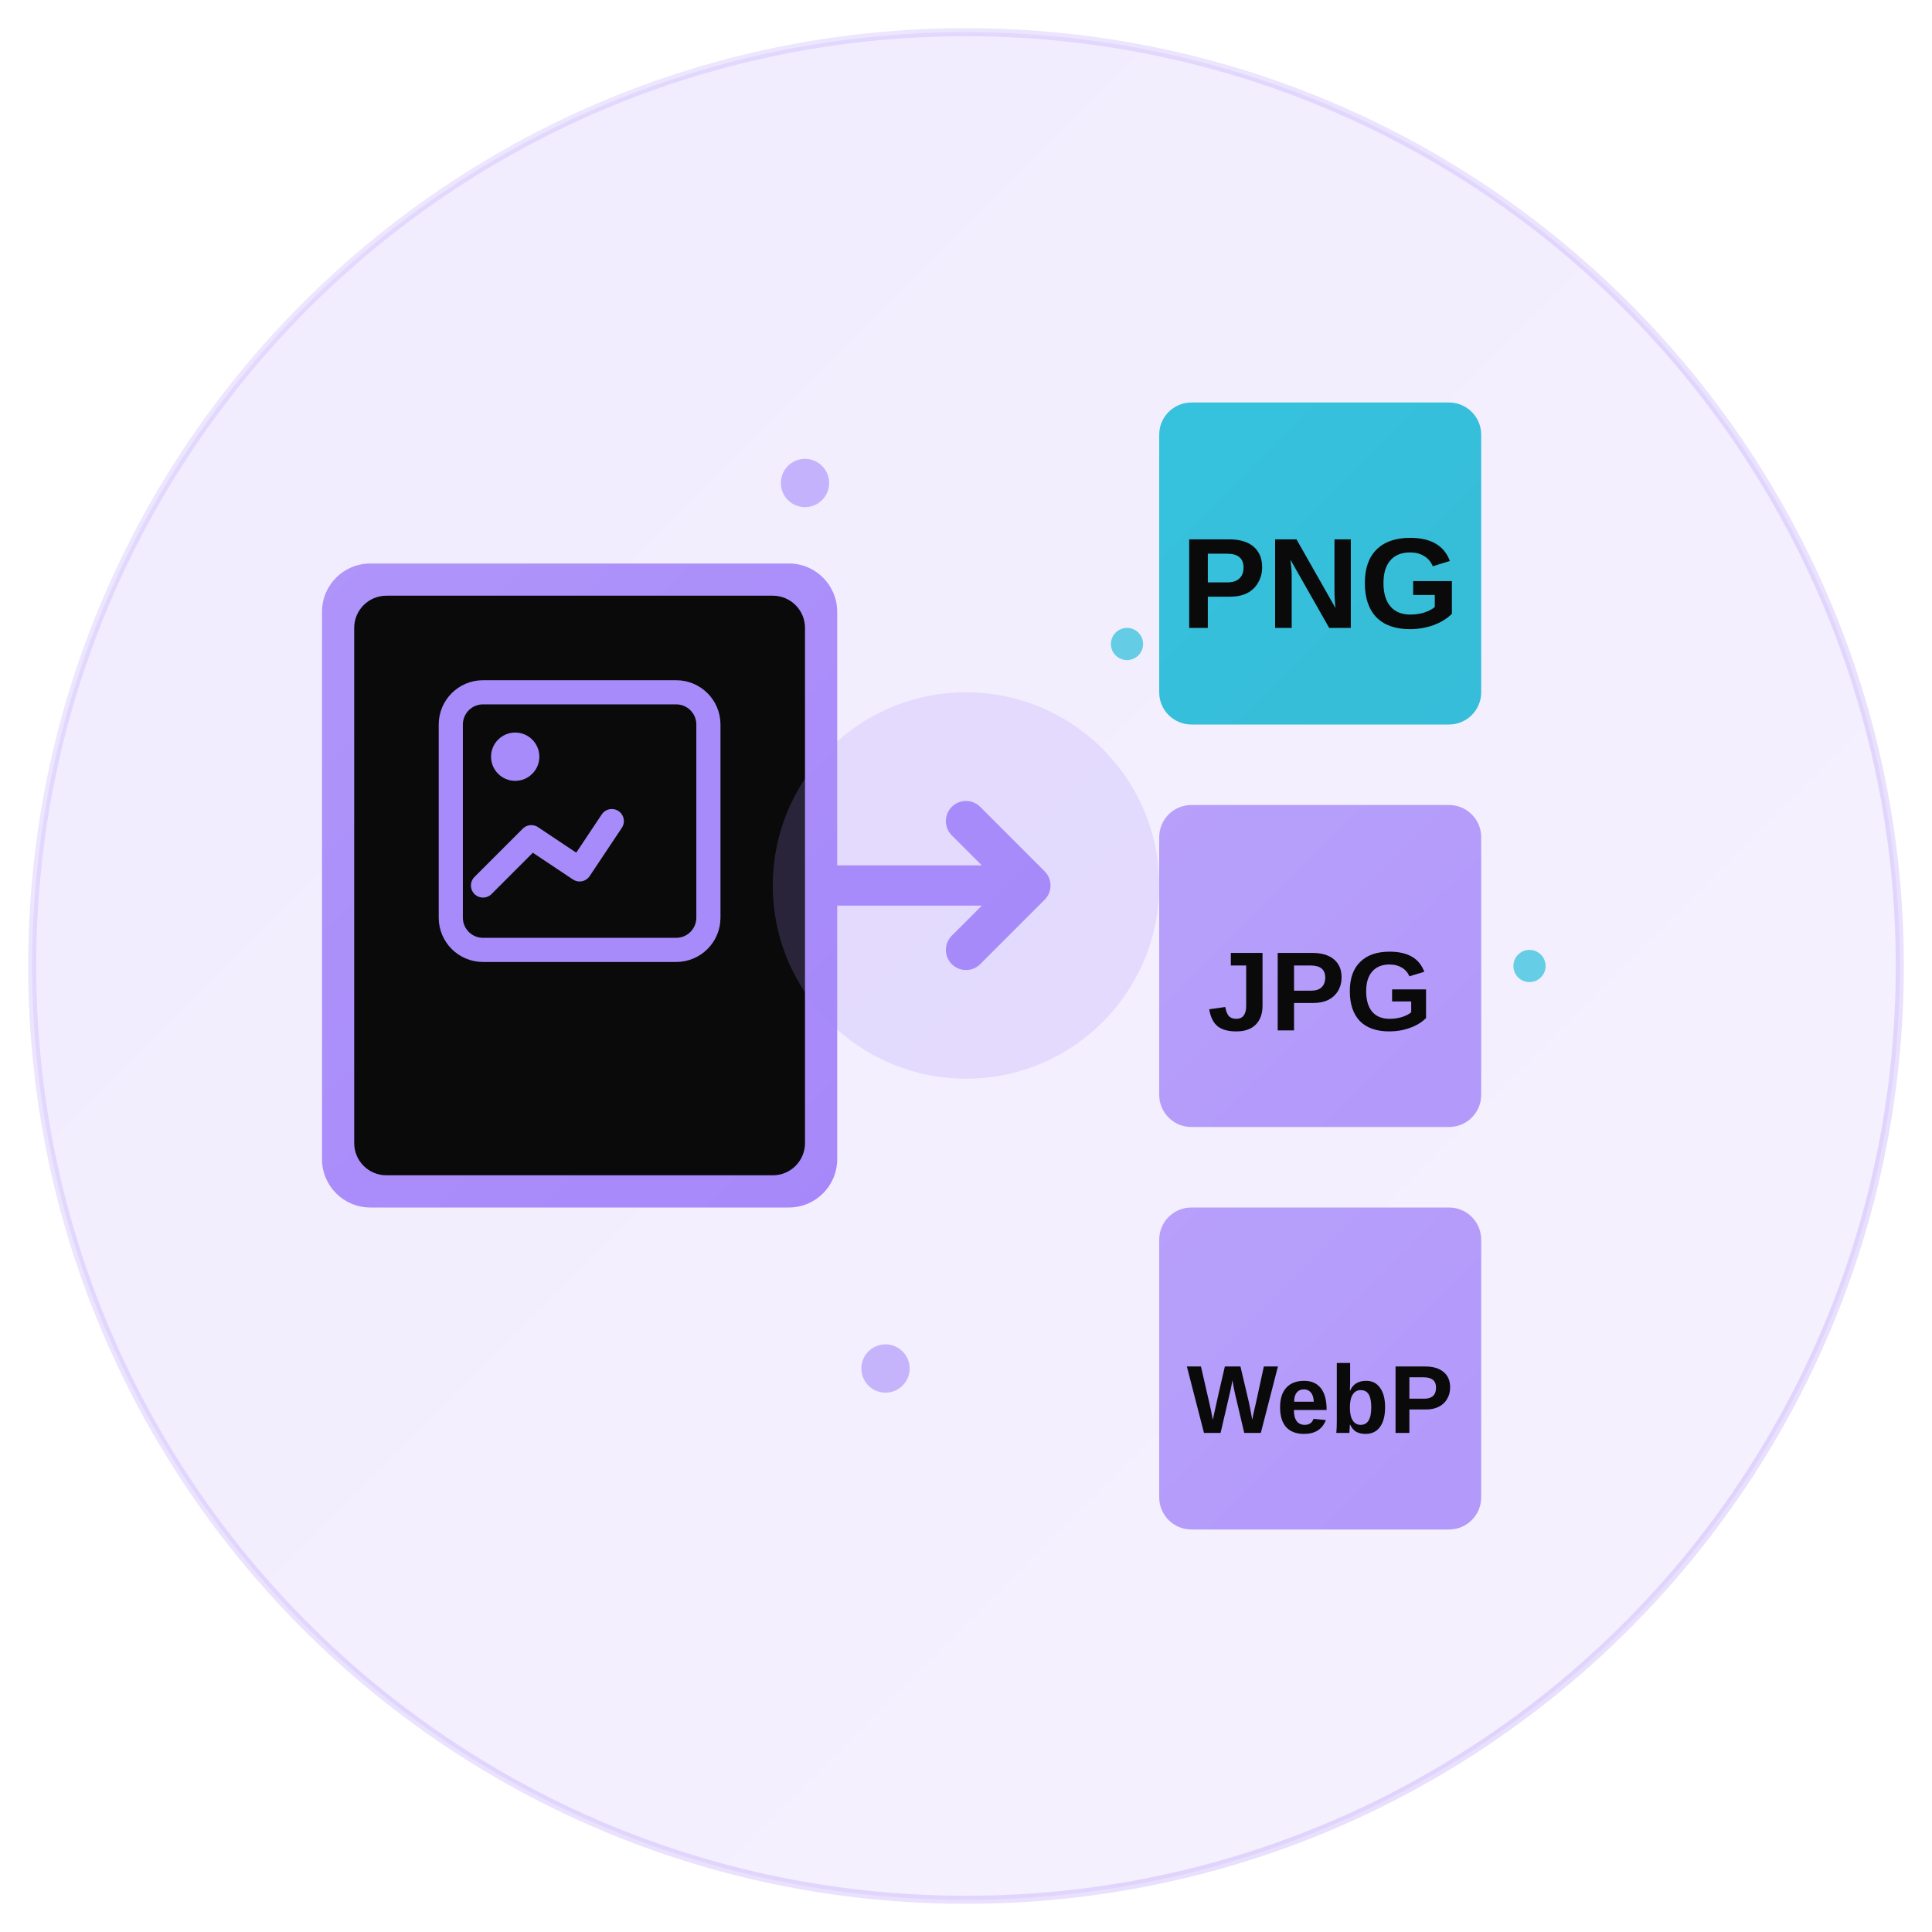
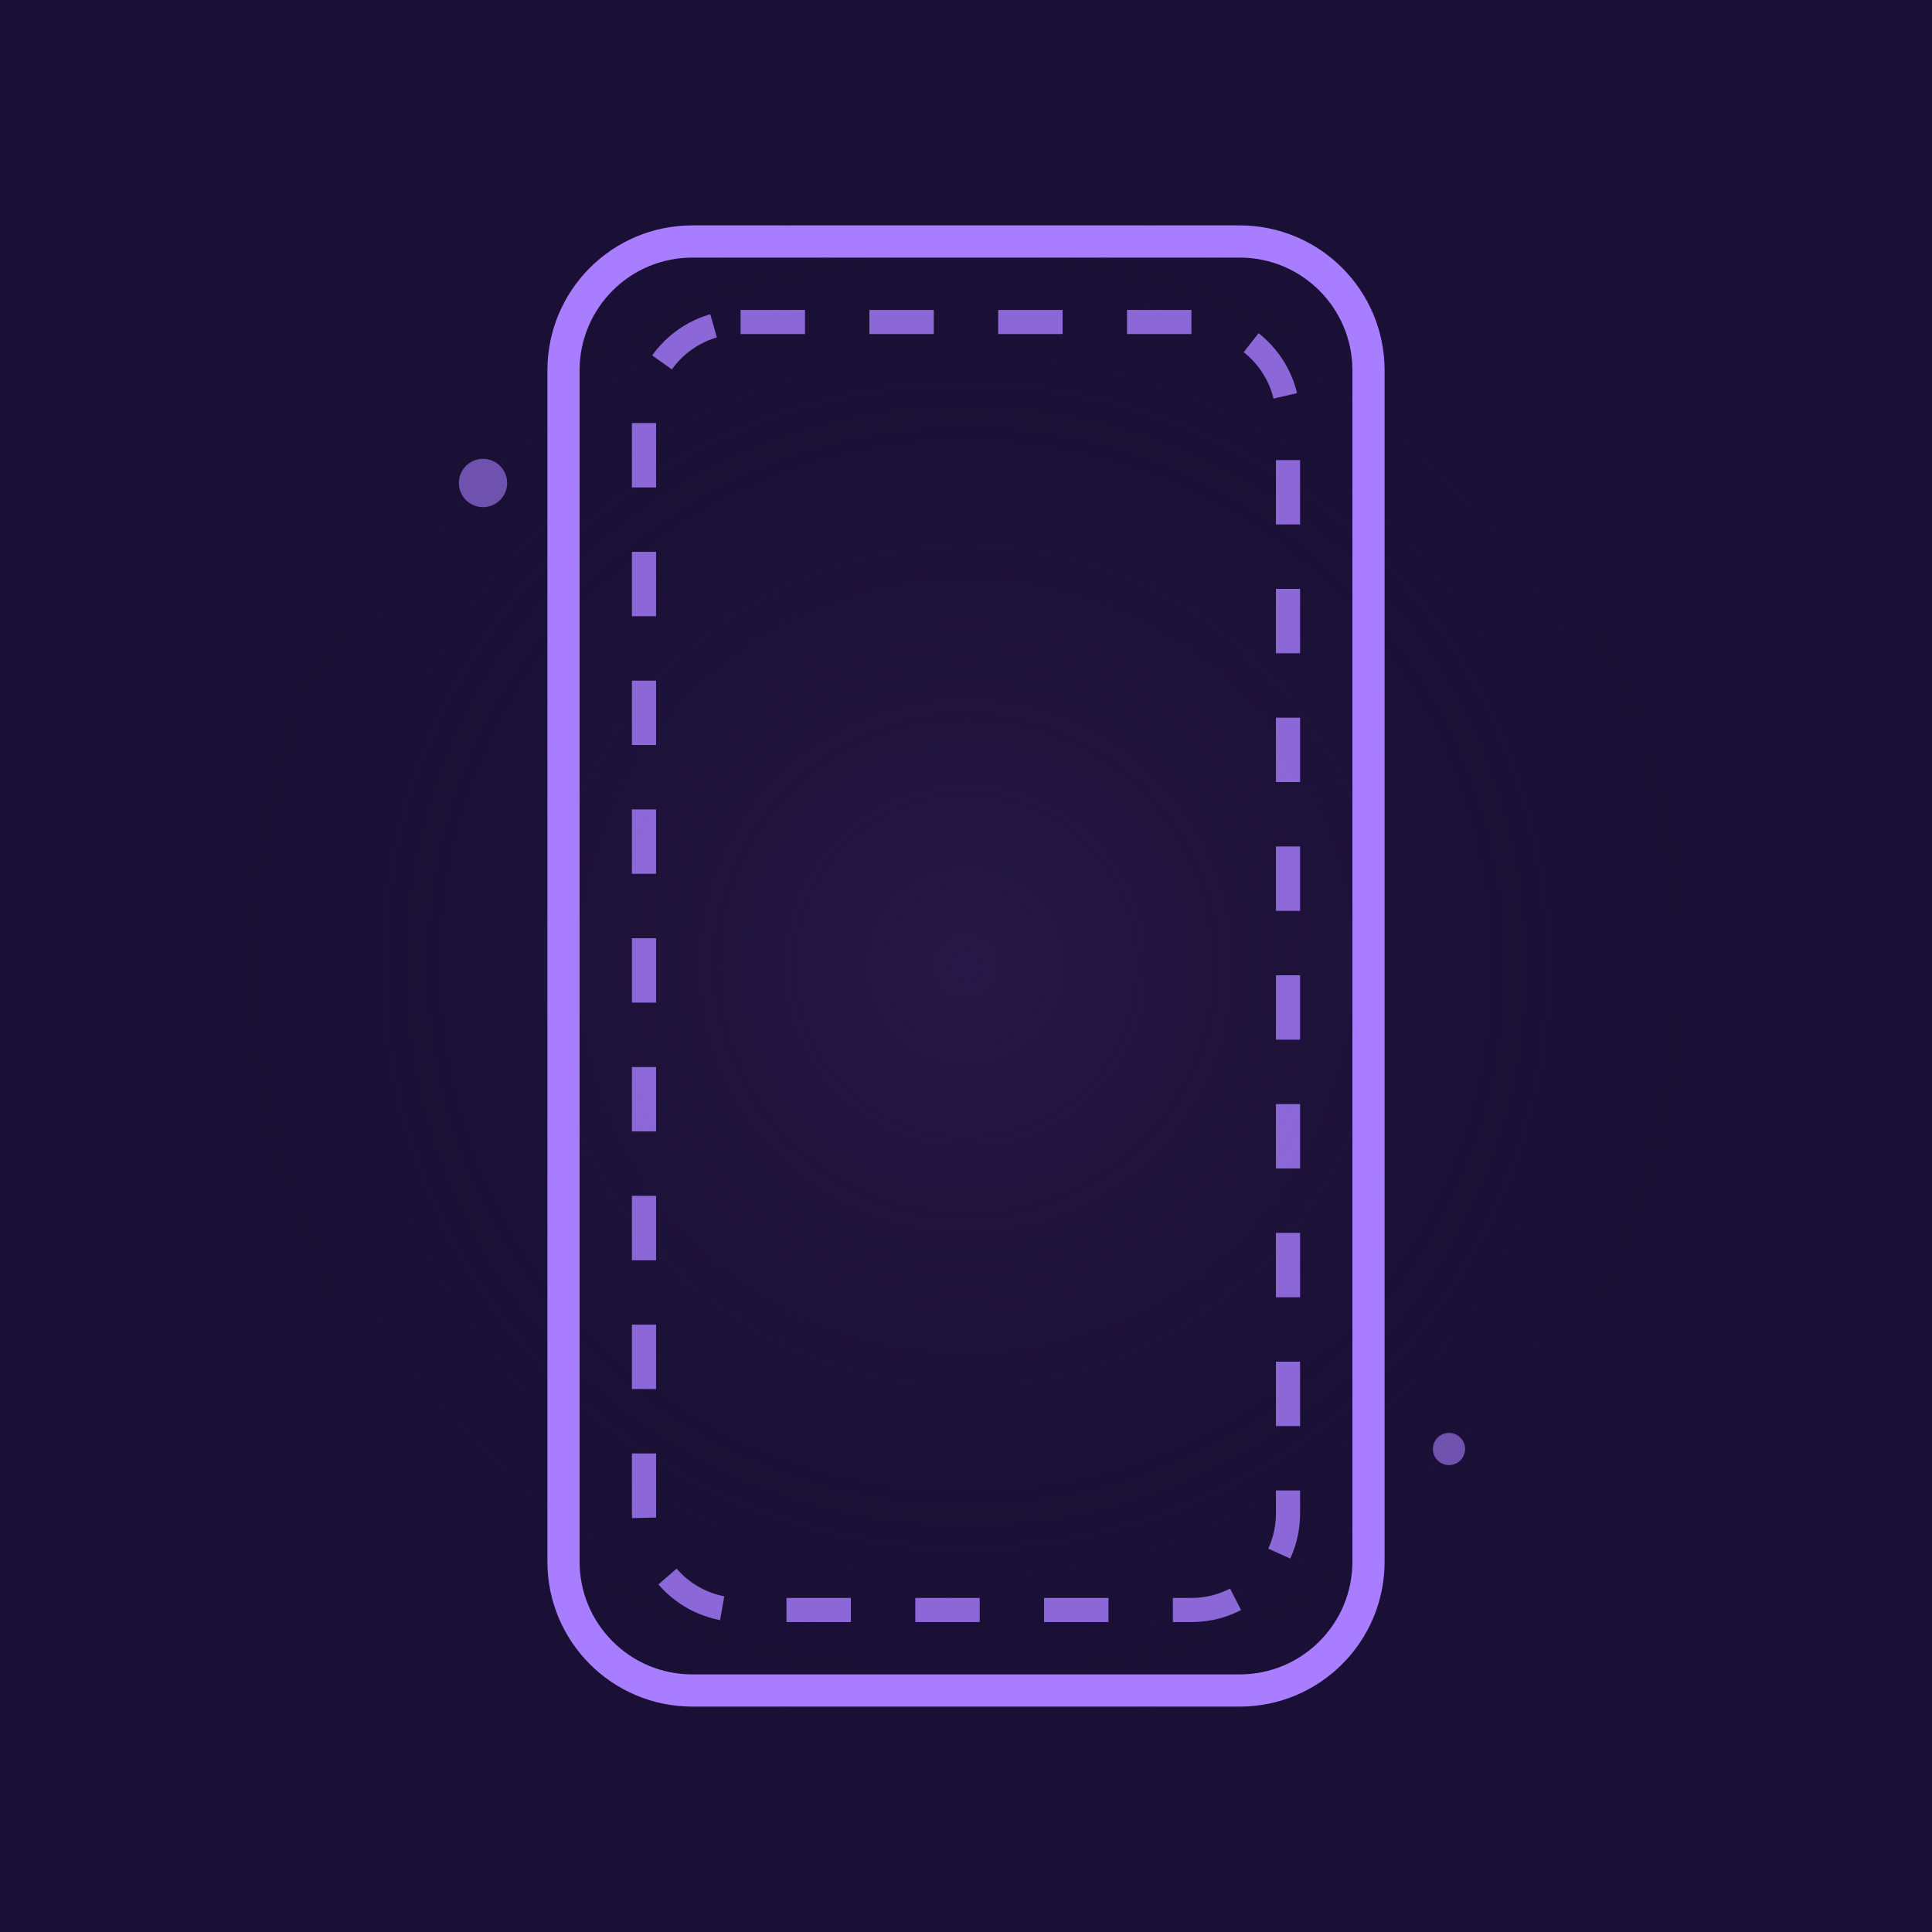
<svg xmlns="http://www.w3.org/2000/svg" width="120" height="120" viewBox="0 0 120 120" fill="none">
-   <circle cx="60" cy="60" r="58" fill="url(#gradient-bg)" opacity="0.12" />
+   <rect x="0" y="0" width="120" height="120" fill="#1A1035" />
+   <circle cx="60" cy="60" r="55" fill="url(#grad)" />
  <defs>
-     <linearGradient id="gradient-bg" x1="0" y1="0" x2="120" y2="120" gradientUnits="userSpaceOnUse">
-       <stop offset="0%" stop-color="#8b5cf6" />
-       <stop offset="100%" stop-color="#a78bfa" />
-     </linearGradient>
-     <linearGradient id="gradient-main" x1="0" y1="0" x2="120" y2="120" gradientUnits="userSpaceOnUse">
-       <stop offset="0%" stop-color="#a78bfa" />
-       <stop offset="100%" stop-color="#8b5cf6" />
-     </linearGradient>
-     <linearGradient id="gradient-cyan" x1="0" y1="0" x2="120" y2="120" gradientUnits="userSpaceOnUse">
-       <stop offset="0%" stop-color="#06b6d4" />
-       <stop offset="100%" stop-color="#0891b2" />
-     </linearGradient>
+     <radialGradient id="grad" cx="0.5" cy="0.5" r="0.6">
+       <stop offset="0%" stop-color="#2B1A4C" stop-opacity="0.8" />
+       <stop offset="60%" stop-color="#1A1035" stop-opacity="0.2" />
+       <stop offset="100%" stop-color="#1A1035" stop-opacity="0" />
+     </radialGradient>
  </defs>
-   <g transform="translate(20, 35)">
-     <rect x="0" y="0" width="32" height="40" rx="3" fill="url(#gradient-main)" opacity="0.9">
-       <animate attributeName="opacity" values="0.7;0.9;0.7" dur="3s" repeatCount="indefinite" />
+   <g transform="translate(35, 15)">
+     <rect x="0" y="0" width="50" height="90" rx="8" stroke="#A87DFF" stroke-width="2">
+       <animate attributeName="stroke-width" values="2;2.5;2" dur="3s" repeatCount="indefinite" />
    </rect>
-     <rect x="2" y="2" width="28" height="36" rx="2" fill="#0a0a0a" />
-     <rect x="8" y="8" width="16" height="16" rx="2" fill="none" stroke="#a78bfa" stroke-width="1.5" />
-     <circle cx="12" cy="12" r="1.5" fill="#a78bfa" />
-     <path d="M 10 20 L 13 17 L 16 19 L 18 16" stroke="#a78bfa" stroke-width="1.5" stroke-linecap="round" stroke-linejoin="round" fill="none" />
+     <rect x="5" y="5" width="40" height="80" rx="6" stroke="#A87DFF" stroke-width="1.5" stroke-dasharray="4 4" opacity="0.8" />
  </g>
-   <g transform="translate(60, 55)">
-     <circle cx="0" cy="0" r="12" fill="url(#gradient-main)" opacity="0.2">
-       <animate attributeName="r" values="12;14;12" dur="2s" repeatCount="indefinite" />
-     </circle>
-     <path d="M -8 0 L 4 0 M 0 -4 L 4 0 L 0 4" stroke="url(#gradient-main)" stroke-width="2.5" stroke-linecap="round" stroke-linejoin="round">
-       <animateTransform attributeName="transform" type="translate" values="0 0; 2 0; 0 0" dur="1.5s" repeatCount="indefinite" />
-     </path>
-   </g>
-   <g transform="translate(72, 25)">
-     <rect x="0" y="0" width="20" height="20" rx="2" fill="url(#gradient-cyan)" opacity="0.8">
-       <animate attributeName="opacity" values="0.6;0.8;0.6" dur="3s" begin="0.5s" repeatCount="indefinite" />
+   <g transform="translate(35, 15)">
+     <rect x="0" y="0" width="50" height="90" rx="8" stroke="#A87DFF" stroke-width="1" fill="none" opacity="0.3">
+       <animate attributeName="opacity" values="0.3;0.5;0.3" dur="4s" repeatCount="indefinite" />
+       <animate attributeName="stroke-width" values="1;2;1" dur="4s" repeatCount="indefinite" />
    </rect>
-     <text x="10" y="14" font-family="Arial, sans-serif" font-size="8" font-weight="bold" fill="#0a0a0a" text-anchor="middle">PNG</text>
-   </g>
-   <g transform="translate(72, 50)">
-     <rect x="0" y="0" width="20" height="20" rx="2" fill="url(#gradient-main)" opacity="0.8">
-       <animate attributeName="opacity" values="0.6;0.8;0.6" dur="3s" begin="1s" repeatCount="indefinite" />
-     </rect>
-     <text x="10" y="14" font-family="Arial, sans-serif" font-size="7" font-weight="bold" fill="#0a0a0a" text-anchor="middle">JPG</text>
-   </g>
-   <g transform="translate(72, 75)">
-     <rect x="0" y="0" width="20" height="20" rx="2" fill="url(#gradient-main)" opacity="0.8">
-       <animate attributeName="opacity" values="0.6;0.8;0.6" dur="3s" begin="1.5s" repeatCount="indefinite" />
-     </rect>
-     <text x="10" y="14" font-family="Arial, sans-serif" font-size="6" font-weight="bold" fill="#0a0a0a" text-anchor="middle">WebP</text>
  </g>
  <g opacity="0.6">
-     <circle cx="50" cy="30" r="1.5" fill="#a78bfa">
-       <animate attributeName="opacity" values="0;1;0" dur="2s" repeatCount="indefinite" />
+     <circle cx="30" cy="30" r="1.5" fill="#A87DFF">
+       <animate attributeName="r" values="1.5;2;1.5" dur="2s" repeatCount="indefinite" />
    </circle>
-     <circle cx="70" cy="40" r="1" fill="#06b6d4">
-       <animate attributeName="opacity" values="0;1;0" dur="2s" begin="0.5s" repeatCount="indefinite" />
-     </circle>
-     <circle cx="55" cy="85" r="1.5" fill="#a78bfa">
-       <animate attributeName="opacity" values="0;1;0" dur="2s" begin="1s" repeatCount="indefinite" />
-     </circle>
-     <circle cx="95" cy="60" r="1" fill="#06b6d4">
-       <animate attributeName="opacity" values="0;1;0" dur="2s" begin="1.5s" repeatCount="indefinite" />
+     <circle cx="90" cy="90" r="1" fill="#A87DFF">
+       <animate attributeName="r" values="1;1.5;1" dur="2s" begin="1s" repeatCount="indefinite" />
    </circle>
  </g>
-   <circle cx="60" cy="60" r="58" fill="none" stroke="url(#gradient-main)" stroke-width="0.5" opacity="0.2">
-     <animate attributeName="r" values="58;62;58" dur="4s" repeatCount="indefinite" />
-     <animate attributeName="opacity" values="0.2;0.4;0.2" dur="4s" repeatCount="indefinite" />
-   </circle>
</svg>
